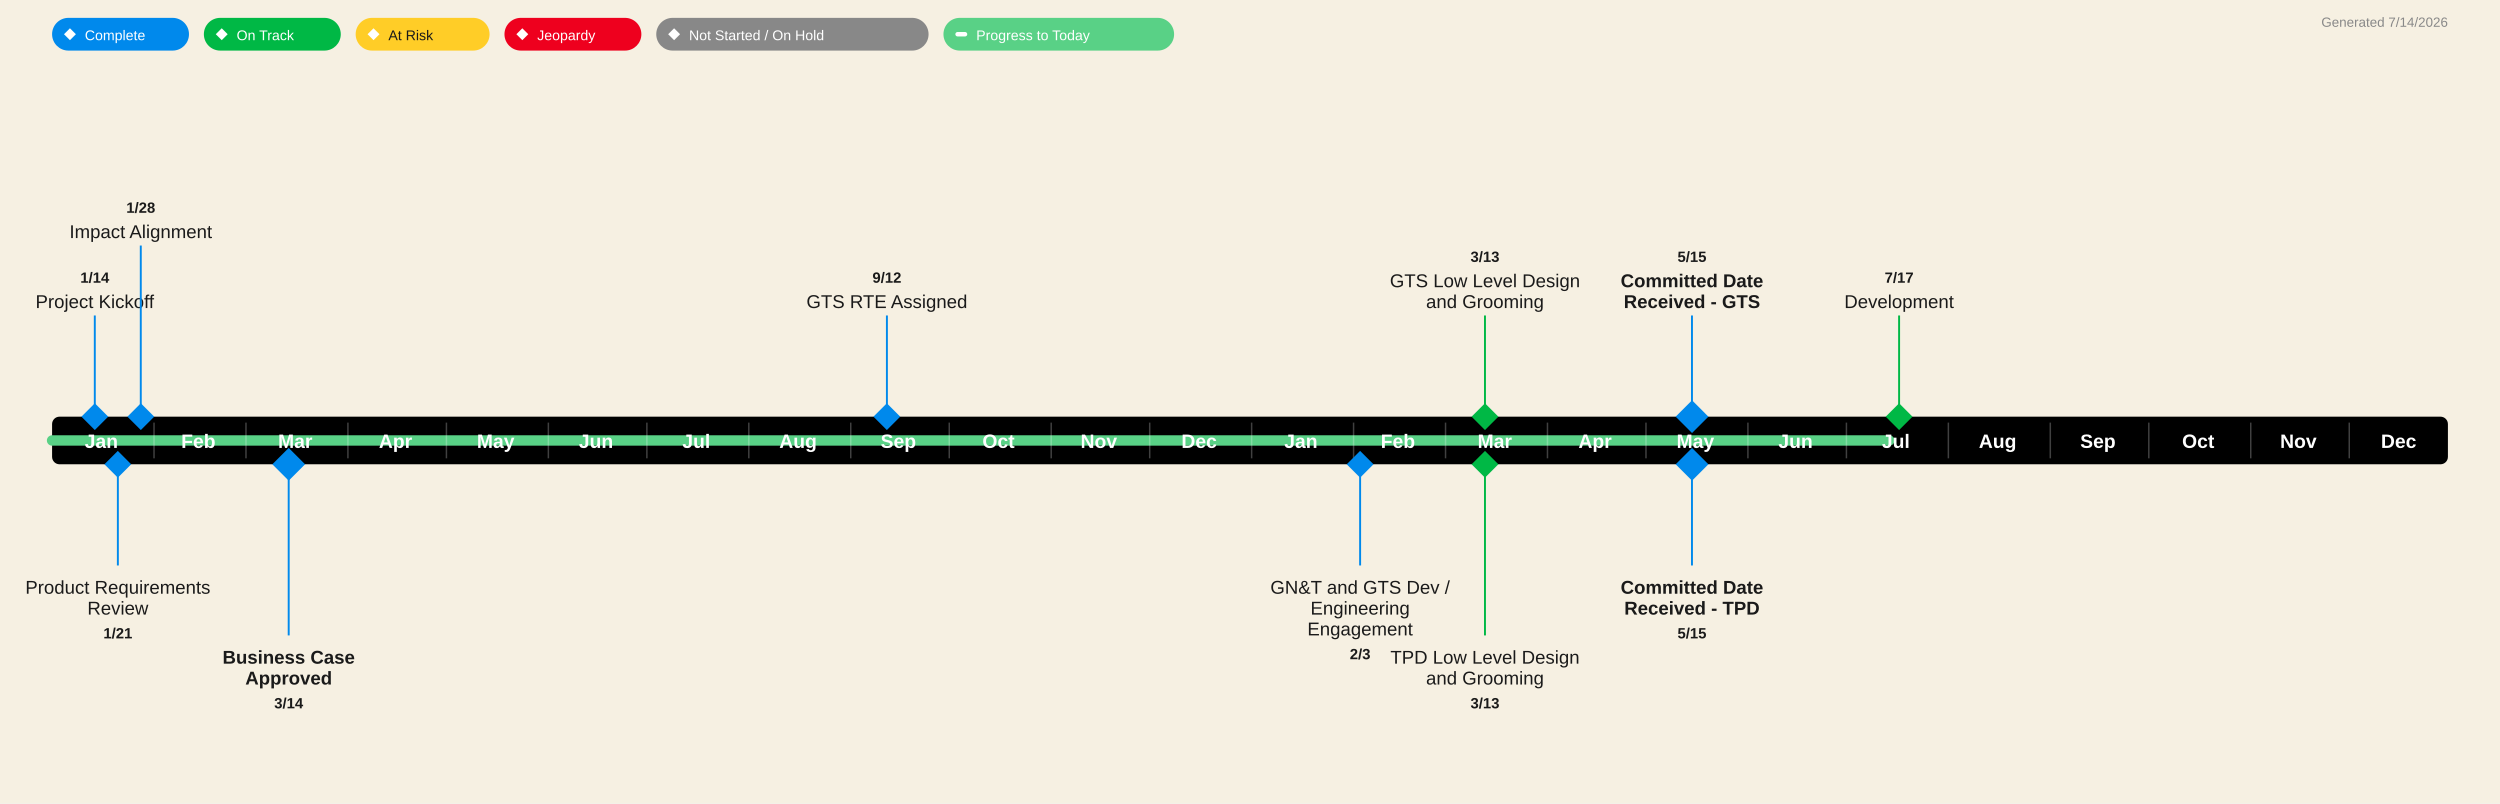
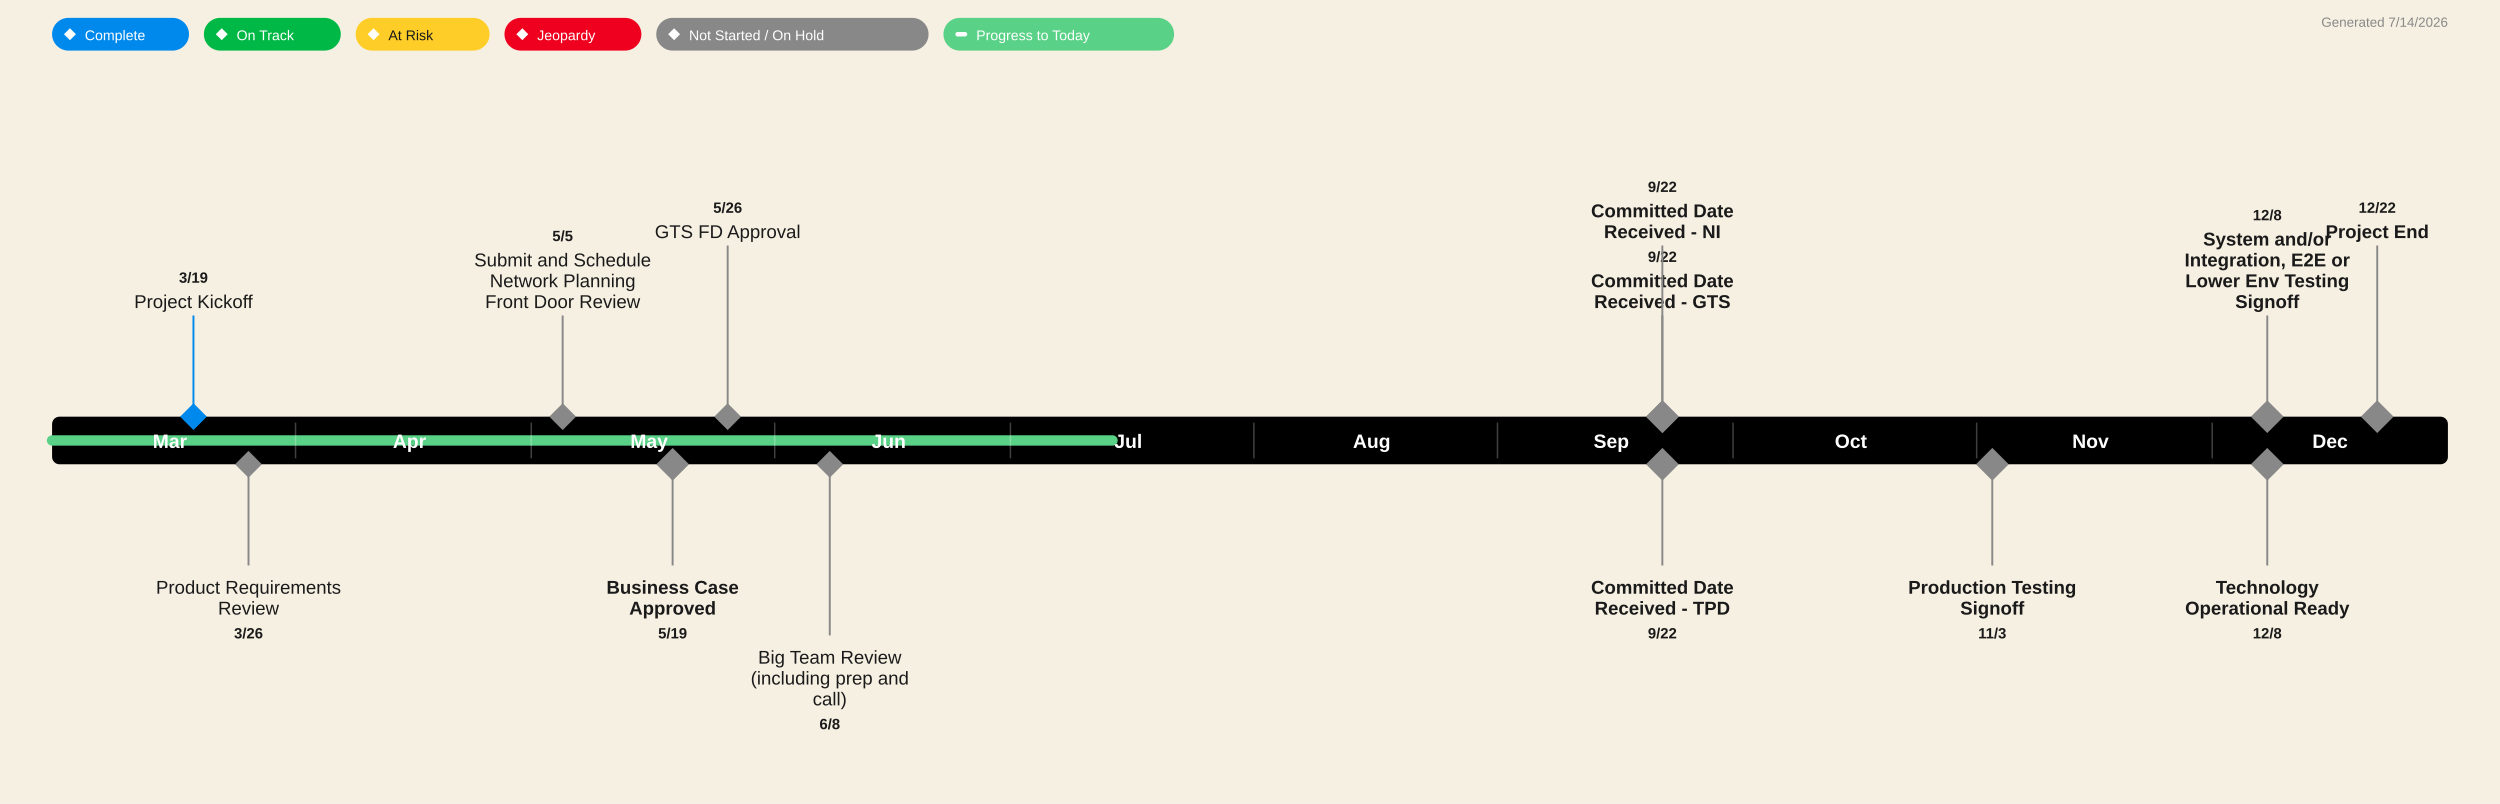
<svg xmlns="http://www.w3.org/2000/svg" width="1680" height="540" viewBox="0 0 1680 540">
  <rect width="1680" height="540" fill="#F6F0E2" />
  <text x="1645.0" y="18.0" text-anchor="end" font-size="9" font-weight="normal" fill="#888888" font-family="Calibri,Arial,sans-serif">Generated 7/14/2026</text>
  <rect x="35" y="280" width="1610" height="32" fill="#000000" rx="5" />
-   <line x1="35" y1="296.0" x2="1269.6" y2="296.0" stroke="#59D186" stroke-width="7" stroke-linecap="round" />
-   <text x="68.1" y="301.0" text-anchor="middle" font-size="13" font-weight="bold" fill="#ffffff" font-family="Calibri,Arial,sans-serif">Jan</text>
-   <line x1="103.5" y1="284" x2="103.5" y2="308" stroke="rgba(255,255,255,0.25)" stroke-width="1" />
-   <text x="133.3" y="301.0" text-anchor="middle" font-size="13" font-weight="bold" fill="#ffffff" font-family="Calibri,Arial,sans-serif">Feb</text>
-   <line x1="165.3" y1="284" x2="165.3" y2="308" stroke="rgba(255,255,255,0.25)" stroke-width="1" />
-   <text x="198.4" y="301.0" text-anchor="middle" font-size="13" font-weight="bold" fill="#ffffff" font-family="Calibri,Arial,sans-serif">Mar</text>
-   <line x1="233.8" y1="284" x2="233.8" y2="308" stroke="rgba(255,255,255,0.25)" stroke-width="1" />
-   <text x="265.8" y="301.0" text-anchor="middle" font-size="13" font-weight="bold" fill="#ffffff" font-family="Calibri,Arial,sans-serif">Apr</text>
-   <line x1="300.0" y1="284" x2="300.0" y2="308" stroke="rgba(255,255,255,0.25)" stroke-width="1" />
-   <text x="333.1" y="301.0" text-anchor="middle" font-size="13" font-weight="bold" fill="#ffffff" font-family="Calibri,Arial,sans-serif">May</text>
-   <line x1="368.5" y1="284" x2="368.5" y2="308" stroke="rgba(255,255,255,0.25)" stroke-width="1" />
-   <text x="400.5" y="301.0" text-anchor="middle" font-size="13" font-weight="bold" fill="#ffffff" font-family="Calibri,Arial,sans-serif">Jun</text>
-   <line x1="434.7" y1="284" x2="434.7" y2="308" stroke="rgba(255,255,255,0.25)" stroke-width="1" />
-   <text x="467.9" y="301.0" text-anchor="middle" font-size="13" font-weight="bold" fill="#ffffff" font-family="Calibri,Arial,sans-serif">Jul</text>
-   <line x1="503.2" y1="284" x2="503.2" y2="308" stroke="rgba(255,255,255,0.25)" stroke-width="1" />
-   <text x="536.3" y="301.0" text-anchor="middle" font-size="13" font-weight="bold" fill="#ffffff" font-family="Calibri,Arial,sans-serif">Aug</text>
-   <line x1="571.7" y1="284" x2="571.7" y2="308" stroke="rgba(255,255,255,0.25)" stroke-width="1" />
-   <text x="603.7" y="301.0" text-anchor="middle" font-size="13" font-weight="bold" fill="#ffffff" font-family="Calibri,Arial,sans-serif">Sep</text>
-   <line x1="637.9" y1="284" x2="637.9" y2="308" stroke="rgba(255,255,255,0.25)" stroke-width="1" />
-   <text x="671.0" y="301.0" text-anchor="middle" font-size="13" font-weight="bold" fill="#ffffff" font-family="Calibri,Arial,sans-serif">Oct</text>
-   <line x1="706.4" y1="284" x2="706.4" y2="308" stroke="rgba(255,255,255,0.25)" stroke-width="1" />
-   <text x="738.4" y="301.0" text-anchor="middle" font-size="13" font-weight="bold" fill="#ffffff" font-family="Calibri,Arial,sans-serif">Nov</text>
-   <line x1="772.6" y1="284" x2="772.6" y2="308" stroke="rgba(255,255,255,0.25)" stroke-width="1" />
-   <text x="805.8" y="301.0" text-anchor="middle" font-size="13" font-weight="bold" fill="#ffffff" font-family="Calibri,Arial,sans-serif">Dec</text>
-   <line x1="841.1" y1="284" x2="841.1" y2="308" stroke="rgba(255,255,255,0.25)" stroke-width="1" />
-   <text x="874.2" y="301.0" text-anchor="middle" font-size="13" font-weight="bold" fill="#ffffff" font-family="Calibri,Arial,sans-serif">Jan</text>
-   <line x1="909.6" y1="284" x2="909.6" y2="308" stroke="rgba(255,255,255,0.25)" stroke-width="1" />
-   <text x="939.4" y="301.0" text-anchor="middle" font-size="13" font-weight="bold" fill="#ffffff" font-family="Calibri,Arial,sans-serif">Feb</text>
-   <line x1="971.4" y1="284" x2="971.4" y2="308" stroke="rgba(255,255,255,0.25)" stroke-width="1" />
-   <text x="1004.5" y="301.0" text-anchor="middle" font-size="13" font-weight="bold" fill="#ffffff" font-family="Calibri,Arial,sans-serif">Mar</text>
-   <line x1="1039.9" y1="284" x2="1039.9" y2="308" stroke="rgba(255,255,255,0.25)" stroke-width="1" />
-   <text x="1071.9" y="301.0" text-anchor="middle" font-size="13" font-weight="bold" fill="#ffffff" font-family="Calibri,Arial,sans-serif">Apr</text>
-   <line x1="1106.1" y1="284" x2="1106.1" y2="308" stroke="rgba(255,255,255,0.25)" stroke-width="1" />
-   <text x="1139.3" y="301.0" text-anchor="middle" font-size="13" font-weight="bold" fill="#ffffff" font-family="Calibri,Arial,sans-serif">May</text>
-   <line x1="1174.6" y1="284" x2="1174.6" y2="308" stroke="rgba(255,255,255,0.25)" stroke-width="1" />
-   <text x="1206.6" y="301.0" text-anchor="middle" font-size="13" font-weight="bold" fill="#ffffff" font-family="Calibri,Arial,sans-serif">Jun</text>
-   <line x1="1240.8" y1="284" x2="1240.8" y2="308" stroke="rgba(255,255,255,0.25)" stroke-width="1" />
-   <text x="1274.0" y="301.0" text-anchor="middle" font-size="13" font-weight="bold" fill="#ffffff" font-family="Calibri,Arial,sans-serif">Jul</text>
-   <line x1="1309.3" y1="284" x2="1309.3" y2="308" stroke="rgba(255,255,255,0.25)" stroke-width="1" />
-   <text x="1342.4" y="301.0" text-anchor="middle" font-size="13" font-weight="bold" fill="#ffffff" font-family="Calibri,Arial,sans-serif">Aug</text>
-   <line x1="1377.8" y1="284" x2="1377.8" y2="308" stroke="rgba(255,255,255,0.25)" stroke-width="1" />
-   <text x="1409.8" y="301.0" text-anchor="middle" font-size="13" font-weight="bold" fill="#ffffff" font-family="Calibri,Arial,sans-serif">Sep</text>
-   <line x1="1444.0" y1="284" x2="1444.0" y2="308" stroke="rgba(255,255,255,0.25)" stroke-width="1" />
-   <text x="1477.2" y="301.0" text-anchor="middle" font-size="13" font-weight="bold" fill="#ffffff" font-family="Calibri,Arial,sans-serif">Oct</text>
-   <line x1="1512.5" y1="284" x2="1512.5" y2="308" stroke="rgba(255,255,255,0.25)" stroke-width="1" />
-   <text x="1544.5" y="301.0" text-anchor="middle" font-size="13" font-weight="bold" fill="#ffffff" font-family="Calibri,Arial,sans-serif">Nov</text>
-   <line x1="1578.7" y1="284" x2="1578.7" y2="308" stroke="rgba(255,255,255,0.25)" stroke-width="1" />
-   <text x="1611.9" y="301.0" text-anchor="middle" font-size="13" font-weight="bold" fill="#ffffff" font-family="Calibri,Arial,sans-serif">Dec</text>
-   <line x1="63.7" y1="280" x2="63.7" y2="212" stroke="#0089EC" stroke-width="1.3" />
-   <polygon points="63.711,271 72.711,280 63.711,289 54.711,280" fill="#0089EC" />
-   <text x="63.7" y="207.0" text-anchor="middle" font-size="12.5" font-weight="normal" fill="#1a1a1a" font-family="Calibri,Arial,sans-serif">Project Kickoff</text>
-   <text x="63.7" y="190.0" text-anchor="middle" font-size="10" font-weight="bold" fill="#1a1a1a" font-family="Calibri,Arial,sans-serif">1/14</text>
-   <line x1="79.2" y1="312" x2="79.2" y2="380" stroke="#0089EC" stroke-width="1.3" />
-   <polygon points="79.17,303 88.17,312 79.17,321 70.17,312" fill="#0089EC" />
-   <text x="79.2" y="399.0" text-anchor="middle" font-size="12.5" font-weight="normal" fill="#1a1a1a" font-family="Calibri,Arial,sans-serif">Product Requirements</text>
-   <text x="79.2" y="413.0" text-anchor="middle" font-size="12.5" font-weight="normal" fill="#1a1a1a" font-family="Calibri,Arial,sans-serif">Review</text>
-   <text x="79.2" y="429.0" text-anchor="middle" font-size="10" font-weight="bold" fill="#1a1a1a" font-family="Calibri,Arial,sans-serif">1/21</text>
-   <line x1="94.6" y1="280" x2="94.6" y2="165" stroke="#0089EC" stroke-width="1.3" />
-   <polygon points="94.63,271 103.63,280 94.63,289 85.63,280" fill="#0089EC" />
-   <text x="94.6" y="160.0" text-anchor="middle" font-size="12.5" font-weight="normal" fill="#1a1a1a" font-family="Calibri,Arial,sans-serif">Impact Alignment</text>
-   <text x="94.6" y="143.0" text-anchor="middle" font-size="10" font-weight="bold" fill="#1a1a1a" font-family="Calibri,Arial,sans-serif">1/28</text>
-   <line x1="194.0" y1="312" x2="194.0" y2="427" stroke="#0089EC" stroke-width="1.3" />
-   <polygon points="194.012,301 205.012,312 194.012,323 183.012,312" fill="#0089EC" />
-   <text x="194.0" y="446.0" text-anchor="middle" font-size="12.5" font-weight="bold" fill="#1a1a1a" font-family="Calibri,Arial,sans-serif">Business Case</text>
-   <text x="194.0" y="460.0" text-anchor="middle" font-size="12.5" font-weight="bold" fill="#1a1a1a" font-family="Calibri,Arial,sans-serif">Approved</text>
-   <text x="194.0" y="476.0" text-anchor="middle" font-size="10" font-weight="bold" fill="#1a1a1a" font-family="Calibri,Arial,sans-serif">3/14</text>
-   <line x1="596.0" y1="280" x2="596.0" y2="212" stroke="#0089EC" stroke-width="1.3" />
-   <polygon points="595.96,271 604.96,280 595.96,289 586.96,280" fill="#0089EC" />
-   <text x="596.0" y="207.0" text-anchor="middle" font-size="12.5" font-weight="normal" fill="#1a1a1a" font-family="Calibri,Arial,sans-serif">GTS RTE Assigned</text>
-   <text x="596.0" y="190.0" text-anchor="middle" font-size="10" font-weight="bold" fill="#1a1a1a" font-family="Calibri,Arial,sans-serif">9/12</text>
-   <line x1="914.0" y1="312" x2="914.0" y2="380" stroke="#0089EC" stroke-width="1.3" />
-   <polygon points="913.985,303 922.985,312 913.985,321 904.985,312" fill="#0089EC" />
-   <text x="914.0" y="399.0" text-anchor="middle" font-size="12.5" font-weight="normal" fill="#1a1a1a" font-family="Calibri,Arial,sans-serif">GN&amp;T and GTS Dev /</text>
-   <text x="914.0" y="413.0" text-anchor="middle" font-size="12.5" font-weight="normal" fill="#1a1a1a" font-family="Calibri,Arial,sans-serif">Engineering</text>
-   <text x="914.0" y="427.0" text-anchor="middle" font-size="12.5" font-weight="normal" fill="#1a1a1a" font-family="Calibri,Arial,sans-serif">Engagement</text>
-   <text x="914.0" y="443.0" text-anchor="middle" font-size="10" font-weight="bold" fill="#1a1a1a" font-family="Calibri,Arial,sans-serif">2/3</text>
-   <line x1="997.9" y1="280" x2="997.9" y2="212" stroke="#00B845" stroke-width="1.3" />
-   <polygon points="997.908,271 1006.908,280 997.908,289 988.908,280" fill="#00B845" />
-   <text x="997.9" y="193.0" text-anchor="middle" font-size="12.5" font-weight="normal" fill="#1a1a1a" font-family="Calibri,Arial,sans-serif">GTS Low Level Design</text>
-   <text x="997.9" y="207.0" text-anchor="middle" font-size="12.5" font-weight="normal" fill="#1a1a1a" font-family="Calibri,Arial,sans-serif">and Grooming</text>
-   <text x="997.9" y="176.0" text-anchor="middle" font-size="10" font-weight="bold" fill="#1a1a1a" font-family="Calibri,Arial,sans-serif">3/13</text>
-   <line x1="997.9" y1="312" x2="997.9" y2="427" stroke="#00B845" stroke-width="1.3" />
-   <polygon points="997.908,303 1006.908,312 997.908,321 988.908,312" fill="#00B845" />
-   <text x="997.9" y="446.0" text-anchor="middle" font-size="12.5" font-weight="normal" fill="#1a1a1a" font-family="Calibri,Arial,sans-serif">TPD Low Level Design</text>
-   <text x="997.9" y="460.0" text-anchor="middle" font-size="12.5" font-weight="normal" fill="#1a1a1a" font-family="Calibri,Arial,sans-serif">and Grooming</text>
-   <text x="997.9" y="476.0" text-anchor="middle" font-size="10" font-weight="bold" fill="#1a1a1a" font-family="Calibri,Arial,sans-serif">3/13</text>
-   <line x1="1137.0" y1="280" x2="1137.0" y2="212" stroke="#0089EC" stroke-width="1.3" />
-   <polygon points="1137.044,269 1148.044,280 1137.044,291 1126.044,280" fill="#0089EC" />
-   <text x="1137.0" y="193.0" text-anchor="middle" font-size="12.5" font-weight="bold" fill="#1a1a1a" font-family="Calibri,Arial,sans-serif">Committed Date</text>
-   <text x="1137.0" y="207.0" text-anchor="middle" font-size="12.5" font-weight="bold" fill="#1a1a1a" font-family="Calibri,Arial,sans-serif">Received - GTS</text>
-   <text x="1137.0" y="176.0" text-anchor="middle" font-size="10" font-weight="bold" fill="#1a1a1a" font-family="Calibri,Arial,sans-serif">5/15</text>
-   <line x1="1137.0" y1="312" x2="1137.0" y2="380" stroke="#0089EC" stroke-width="1.3" />
-   <polygon points="1137.044,301 1148.044,312 1137.044,323 1126.044,312" fill="#0089EC" />
-   <text x="1137.0" y="399.0" text-anchor="middle" font-size="12.5" font-weight="bold" fill="#1a1a1a" font-family="Calibri,Arial,sans-serif">Committed Date</text>
-   <text x="1137.0" y="413.0" text-anchor="middle" font-size="12.5" font-weight="bold" fill="#1a1a1a" font-family="Calibri,Arial,sans-serif">Received - TPD</text>
-   <text x="1137.0" y="429.0" text-anchor="middle" font-size="10" font-weight="bold" fill="#1a1a1a" font-family="Calibri,Arial,sans-serif">5/15</text>
-   <line x1="1276.2" y1="280" x2="1276.2" y2="212" stroke="#00B845" stroke-width="1.3" />
-   <polygon points="1276.18,271 1285.18,280 1276.18,289 1267.18,280" fill="#00B845" />
-   <text x="1276.2" y="207.0" text-anchor="middle" font-size="12.5" font-weight="normal" fill="#1a1a1a" font-family="Calibri,Arial,sans-serif">Development</text>
-   <text x="1276.2" y="190.0" text-anchor="middle" font-size="10" font-weight="bold" fill="#1a1a1a" font-family="Calibri,Arial,sans-serif">7/17</text>
+   <line x1="35" y1="296.0" x2="747.6" y2="296.0" stroke="#59D186" stroke-width="7" stroke-linecap="round" />
+   <text x="114.2" y="301.0" text-anchor="middle" font-size="13" font-weight="bold" fill="#ffffff" font-family="Calibri,Arial,sans-serif">Mar</text>
+   <line x1="198.6" y1="284" x2="198.6" y2="308" stroke="rgba(255,255,255,0.25)" stroke-width="1" />
+   <text x="275.2" y="301.0" text-anchor="middle" font-size="13" font-weight="bold" fill="#ffffff" font-family="Calibri,Arial,sans-serif">Apr</text>
+   <line x1="357.0" y1="284" x2="357.0" y2="308" stroke="rgba(255,255,255,0.25)" stroke-width="1" />
+   <text x="436.2" y="301.0" text-anchor="middle" font-size="13" font-weight="bold" fill="#ffffff" font-family="Calibri,Arial,sans-serif">May</text>
+   <line x1="520.6" y1="284" x2="520.6" y2="308" stroke="rgba(255,255,255,0.25)" stroke-width="1" />
+   <text x="597.2" y="301.0" text-anchor="middle" font-size="13" font-weight="bold" fill="#ffffff" font-family="Calibri,Arial,sans-serif">Jun</text>
+   <line x1="679.0" y1="284" x2="679.0" y2="308" stroke="rgba(255,255,255,0.25)" stroke-width="1" />
+   <text x="758.2" y="301.0" text-anchor="middle" font-size="13" font-weight="bold" fill="#ffffff" font-family="Calibri,Arial,sans-serif">Jul</text>
+   <line x1="842.6" y1="284" x2="842.6" y2="308" stroke="rgba(255,255,255,0.25)" stroke-width="1" />
+   <text x="921.8" y="301.0" text-anchor="middle" font-size="13" font-weight="bold" fill="#ffffff" font-family="Calibri,Arial,sans-serif">Aug</text>
+   <line x1="1006.3" y1="284" x2="1006.3" y2="308" stroke="rgba(255,255,255,0.25)" stroke-width="1" />
+   <text x="1082.8" y="301.0" text-anchor="middle" font-size="13" font-weight="bold" fill="#ffffff" font-family="Calibri,Arial,sans-serif">Sep</text>
+   <line x1="1164.6" y1="284" x2="1164.6" y2="308" stroke="rgba(255,255,255,0.25)" stroke-width="1" />
+   <text x="1243.8" y="301.0" text-anchor="middle" font-size="13" font-weight="bold" fill="#ffffff" font-family="Calibri,Arial,sans-serif">Oct</text>
+   <line x1="1328.3" y1="284" x2="1328.3" y2="308" stroke="rgba(255,255,255,0.25)" stroke-width="1" />
+   <text x="1404.8" y="301.0" text-anchor="middle" font-size="13" font-weight="bold" fill="#ffffff" font-family="Calibri,Arial,sans-serif">Nov</text>
+   <line x1="1486.6" y1="284" x2="1486.6" y2="308" stroke="rgba(255,255,255,0.25)" stroke-width="1" />
+   <text x="1565.8" y="301.0" text-anchor="middle" font-size="13" font-weight="bold" fill="#ffffff" font-family="Calibri,Arial,sans-serif">Dec</text>
+   <line x1="130.0" y1="280" x2="130.0" y2="212" stroke="#0089EC" stroke-width="1.3" />
+   <polygon points="130.016,271 139.016,280 130.016,289 121.016,280" fill="#0089EC" />
+   <text x="130.0" y="207.0" text-anchor="middle" font-size="12.5" font-weight="normal" fill="#1a1a1a" font-family="Calibri,Arial,sans-serif">Project Kickoff</text>
+   <text x="130.0" y="190.0" text-anchor="middle" font-size="10" font-weight="bold" fill="#1a1a1a" font-family="Calibri,Arial,sans-serif">3/19</text>
+   <line x1="167.0" y1="312" x2="167.0" y2="380" stroke="#888888" stroke-width="1.3" />
+   <polygon points="166.967,303 175.967,312 166.967,321 157.967,312" fill="#888888" />
+   <text x="167.0" y="399.0" text-anchor="middle" font-size="12.5" font-weight="normal" fill="#1a1a1a" font-family="Calibri,Arial,sans-serif">Product Requirements</text>
+   <text x="167.0" y="413.0" text-anchor="middle" font-size="12.5" font-weight="normal" fill="#1a1a1a" font-family="Calibri,Arial,sans-serif">Review</text>
+   <text x="167.0" y="429.0" text-anchor="middle" font-size="10" font-weight="bold" fill="#1a1a1a" font-family="Calibri,Arial,sans-serif">3/26</text>
+   <line x1="378.1" y1="280" x2="378.1" y2="212" stroke="#888888" stroke-width="1.3" />
+   <polygon points="378.115,271 387.115,280 378.115,289 369.115,280" fill="#888888" />
+   <text x="378.1" y="179.0" text-anchor="middle" font-size="12.5" font-weight="normal" fill="#1a1a1a" font-family="Calibri,Arial,sans-serif">Submit and Schedule</text>
+   <text x="378.1" y="193.0" text-anchor="middle" font-size="12.5" font-weight="normal" fill="#1a1a1a" font-family="Calibri,Arial,sans-serif">Network Planning</text>
+   <text x="378.1" y="207.0" text-anchor="middle" font-size="12.5" font-weight="normal" fill="#1a1a1a" font-family="Calibri,Arial,sans-serif">Front Door Review</text>
+   <text x="378.1" y="162.0" text-anchor="middle" font-size="10" font-weight="bold" fill="#1a1a1a" font-family="Calibri,Arial,sans-serif">5/5</text>
+   <line x1="452.0" y1="312" x2="452.0" y2="380" stroke="#888888" stroke-width="1.3" />
+   <polygon points="452.016,301 463.016,312 452.016,323 441.016,312" fill="#888888" />
+   <text x="452.0" y="399.0" text-anchor="middle" font-size="12.5" font-weight="bold" fill="#1a1a1a" font-family="Calibri,Arial,sans-serif">Business Case</text>
+   <text x="452.0" y="413.0" text-anchor="middle" font-size="12.5" font-weight="bold" fill="#1a1a1a" font-family="Calibri,Arial,sans-serif">Approved</text>
+   <text x="452.0" y="429.0" text-anchor="middle" font-size="10" font-weight="bold" fill="#1a1a1a" font-family="Calibri,Arial,sans-serif">5/19</text>
+   <line x1="489.0" y1="280" x2="489.0" y2="165" stroke="#888888" stroke-width="1.3" />
+   <polygon points="488.967,271 497.967,280 488.967,289 479.967,280" fill="#888888" />
+   <text x="489.0" y="160.0" text-anchor="middle" font-size="12.5" font-weight="normal" fill="#1a1a1a" font-family="Calibri,Arial,sans-serif">GTS FD Approval</text>
+   <text x="489.0" y="143.0" text-anchor="middle" font-size="10" font-weight="bold" fill="#1a1a1a" font-family="Calibri,Arial,sans-serif">5/26</text>
+   <line x1="557.6" y1="312" x2="557.6" y2="427" stroke="#888888" stroke-width="1.3" />
+   <polygon points="557.59,303 566.59,312 557.59,321 548.59,312" fill="#888888" />
+   <text x="557.6" y="446.0" text-anchor="middle" font-size="12.5" font-weight="normal" fill="#1a1a1a" font-family="Calibri,Arial,sans-serif">Big Team Review</text>
+   <text x="557.6" y="460.0" text-anchor="middle" font-size="12.5" font-weight="normal" fill="#1a1a1a" font-family="Calibri,Arial,sans-serif">(including prep and</text>
+   <text x="557.6" y="474.0" text-anchor="middle" font-size="12.5" font-weight="normal" fill="#1a1a1a" font-family="Calibri,Arial,sans-serif">call)</text>
+   <text x="557.6" y="490.0" text-anchor="middle" font-size="10" font-weight="bold" fill="#1a1a1a" font-family="Calibri,Arial,sans-serif">6/8</text>
+   <line x1="1117.1" y1="280" x2="1117.1" y2="212" stroke="#888888" stroke-width="1.3" />
+   <polygon points="1117.131,269 1128.131,280 1117.131,291 1106.131,280" fill="#888888" />
+   <text x="1117.1" y="193.0" text-anchor="middle" font-size="12.5" font-weight="bold" fill="#1a1a1a" font-family="Calibri,Arial,sans-serif">Committed Date</text>
+   <text x="1117.1" y="207.0" text-anchor="middle" font-size="12.5" font-weight="bold" fill="#1a1a1a" font-family="Calibri,Arial,sans-serif">Received - GTS</text>
+   <text x="1117.1" y="176.0" text-anchor="middle" font-size="10" font-weight="bold" fill="#1a1a1a" font-family="Calibri,Arial,sans-serif">9/22</text>
+   <line x1="1117.1" y1="312" x2="1117.1" y2="380" stroke="#888888" stroke-width="1.3" />
+   <polygon points="1117.131,301 1128.131,312 1117.131,323 1106.131,312" fill="#888888" />
+   <text x="1117.1" y="399.0" text-anchor="middle" font-size="12.5" font-weight="bold" fill="#1a1a1a" font-family="Calibri,Arial,sans-serif">Committed Date</text>
+   <text x="1117.1" y="413.0" text-anchor="middle" font-size="12.5" font-weight="bold" fill="#1a1a1a" font-family="Calibri,Arial,sans-serif">Received - TPD</text>
+   <text x="1117.1" y="429.0" text-anchor="middle" font-size="10" font-weight="bold" fill="#1a1a1a" font-family="Calibri,Arial,sans-serif">9/22</text>
+   <line x1="1117.1" y1="280" x2="1117.1" y2="165" stroke="#888888" stroke-width="1.3" />
+   <polygon points="1117.131,269 1128.131,280 1117.131,291 1106.131,280" fill="#888888" />
+   <text x="1117.1" y="146.0" text-anchor="middle" font-size="12.5" font-weight="bold" fill="#1a1a1a" font-family="Calibri,Arial,sans-serif">Committed Date</text>
+   <text x="1117.1" y="160.0" text-anchor="middle" font-size="12.5" font-weight="bold" fill="#1a1a1a" font-family="Calibri,Arial,sans-serif">Received - NI</text>
+   <text x="1117.1" y="129.0" text-anchor="middle" font-size="10" font-weight="bold" fill="#1a1a1a" font-family="Calibri,Arial,sans-serif">9/22</text>
+   <line x1="1338.8" y1="312" x2="1338.8" y2="380" stroke="#888888" stroke-width="1.3" />
+   <polygon points="1338.836,301 1349.836,312 1338.836,323 1327.836,312" fill="#888888" />
+   <text x="1338.8" y="399.0" text-anchor="middle" font-size="12.5" font-weight="bold" fill="#1a1a1a" font-family="Calibri,Arial,sans-serif">Production Testing</text>
+   <text x="1338.8" y="413.0" text-anchor="middle" font-size="12.5" font-weight="bold" fill="#1a1a1a" font-family="Calibri,Arial,sans-serif">Signoff</text>
+   <text x="1338.8" y="429.0" text-anchor="middle" font-size="10" font-weight="bold" fill="#1a1a1a" font-family="Calibri,Arial,sans-serif">11/3</text>
+   <line x1="1523.6" y1="280" x2="1523.6" y2="212" stroke="#888888" stroke-width="1.3" />
+   <polygon points="1523.59,269 1534.59,280 1523.59,291 1512.59,280" fill="#888888" />
+   <text x="1523.6" y="165.0" text-anchor="middle" font-size="12.5" font-weight="bold" fill="#1a1a1a" font-family="Calibri,Arial,sans-serif">System and/or</text>
+   <text x="1523.6" y="179.0" text-anchor="middle" font-size="12.5" font-weight="bold" fill="#1a1a1a" font-family="Calibri,Arial,sans-serif">Integration, E2E or</text>
+   <text x="1523.6" y="193.0" text-anchor="middle" font-size="12.5" font-weight="bold" fill="#1a1a1a" font-family="Calibri,Arial,sans-serif">Lower Env  Testing</text>
+   <text x="1523.6" y="207.0" text-anchor="middle" font-size="12.5" font-weight="bold" fill="#1a1a1a" font-family="Calibri,Arial,sans-serif">Signoff</text>
+   <text x="1523.6" y="148.0" text-anchor="middle" font-size="10" font-weight="bold" fill="#1a1a1a" font-family="Calibri,Arial,sans-serif">12/8</text>
+   <line x1="1523.6" y1="312" x2="1523.6" y2="380" stroke="#888888" stroke-width="1.3" />
+   <polygon points="1523.59,301 1534.59,312 1523.59,323 1512.59,312" fill="#888888" />
+   <text x="1523.6" y="399.0" text-anchor="middle" font-size="12.5" font-weight="bold" fill="#1a1a1a" font-family="Calibri,Arial,sans-serif">Technology</text>
+   <text x="1523.6" y="413.0" text-anchor="middle" font-size="12.5" font-weight="bold" fill="#1a1a1a" font-family="Calibri,Arial,sans-serif">Operational Ready</text>
+   <text x="1523.6" y="429.0" text-anchor="middle" font-size="10" font-weight="bold" fill="#1a1a1a" font-family="Calibri,Arial,sans-serif">12/8</text>
+   <line x1="1597.5" y1="280" x2="1597.5" y2="165" stroke="#888888" stroke-width="1.3" />
+   <polygon points="1597.492,269 1608.492,280 1597.492,291 1586.492,280" fill="#888888" />
+   <text x="1597.5" y="160.0" text-anchor="middle" font-size="12.5" font-weight="bold" fill="#1a1a1a" font-family="Calibri,Arial,sans-serif">Project End</text>
+   <text x="1597.5" y="143.0" text-anchor="middle" font-size="10" font-weight="bold" fill="#1a1a1a" font-family="Calibri,Arial,sans-serif">12/22</text>
  <rect x="35.0" y="12" width="92" height="22" rx="11" fill="#0089EC" />
  <polygon points="47.0,19.0 51.0,23.0 47.0,27.0 43.0,23.0" fill="#ffffff" />
  <text x="57.0" y="27.0" text-anchor="start" font-size="9.5" font-weight="normal" fill="#ffffff" font-family="Calibri,Arial,sans-serif">Complete</text>
  <rect x="137.0" y="12" width="92" height="22" rx="11" fill="#00B845" />
  <polygon points="149.0,19.0 153.0,23.0 149.0,27.0 145.0,23.0" fill="#ffffff" />
  <text x="159.0" y="27.0" text-anchor="start" font-size="9.5" font-weight="normal" fill="#ffffff" font-family="Calibri,Arial,sans-serif">On Track</text>
  <rect x="239.0" y="12" width="90" height="22" rx="11" fill="#FFCD27" />
  <polygon points="251.0,19.0 255.0,23.0 251.0,27.0 247.0,23.0" fill="#ffffff" />
  <text x="261.0" y="27.0" text-anchor="start" font-size="9.5" font-weight="normal" fill="#1a1a1a" font-family="Calibri,Arial,sans-serif">At Risk</text>
  <rect x="339.0" y="12" width="92" height="22" rx="11" fill="#EE001E" />
  <polygon points="351.0,19.0 355.0,23.0 351.0,27.0 347.0,23.0" fill="#ffffff" />
  <text x="361.0" y="27.0" text-anchor="start" font-size="9.5" font-weight="normal" fill="#ffffff" font-family="Calibri,Arial,sans-serif">Jeopardy</text>
  <rect x="441.0" y="12" width="183" height="22" rx="11" fill="#888888" />
  <polygon points="453.0,19.0 457.0,23.0 453.0,27.0 449.0,23.0" fill="#ffffff" />
  <text x="463.0" y="27.0" text-anchor="start" font-size="9.5" font-weight="normal" fill="#ffffff" font-family="Calibri,Arial,sans-serif">Not Started / On Hold</text>
  <rect x="634.0" y="12" width="155" height="22" rx="11" fill="#59D186" />
  <rect x="642.0" y="21.5" width="8" height="3" rx="1.5" fill="#ffffff" />
  <text x="656.0" y="27.0" text-anchor="start" font-size="9.5" font-weight="normal" fill="#ffffff" font-family="Calibri,Arial,sans-serif">Progress to Today</text>
</svg>
